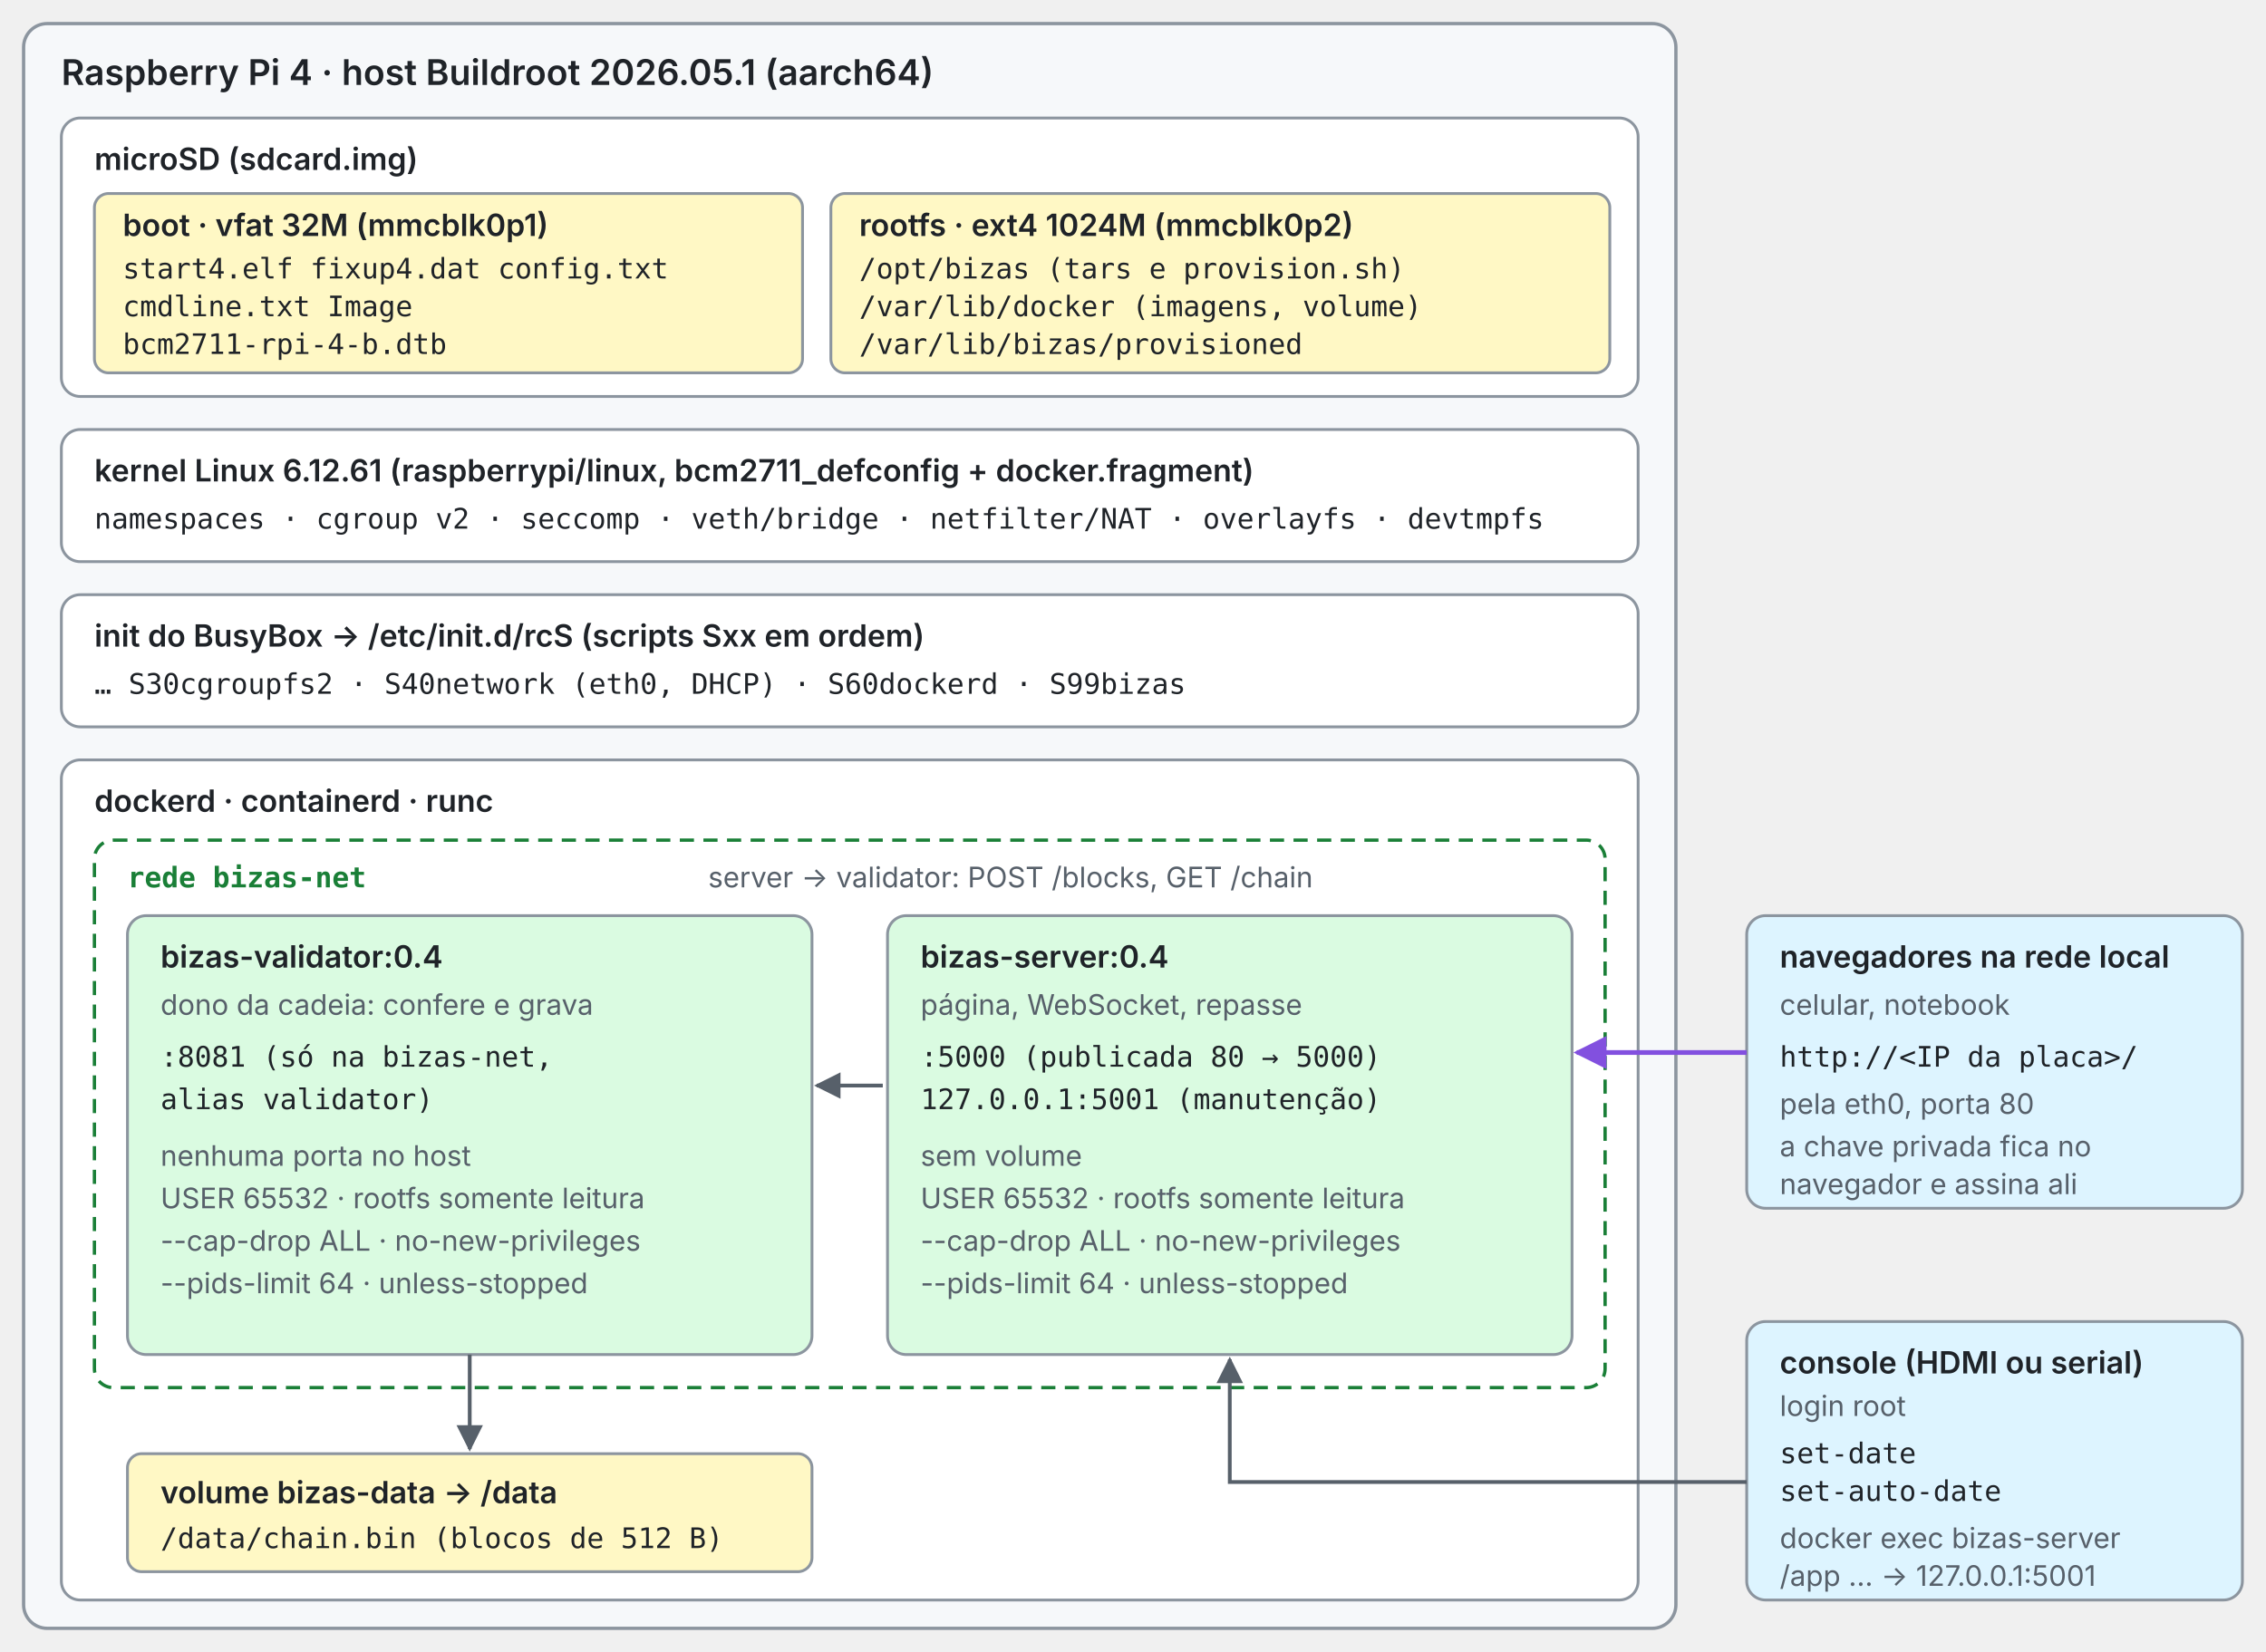
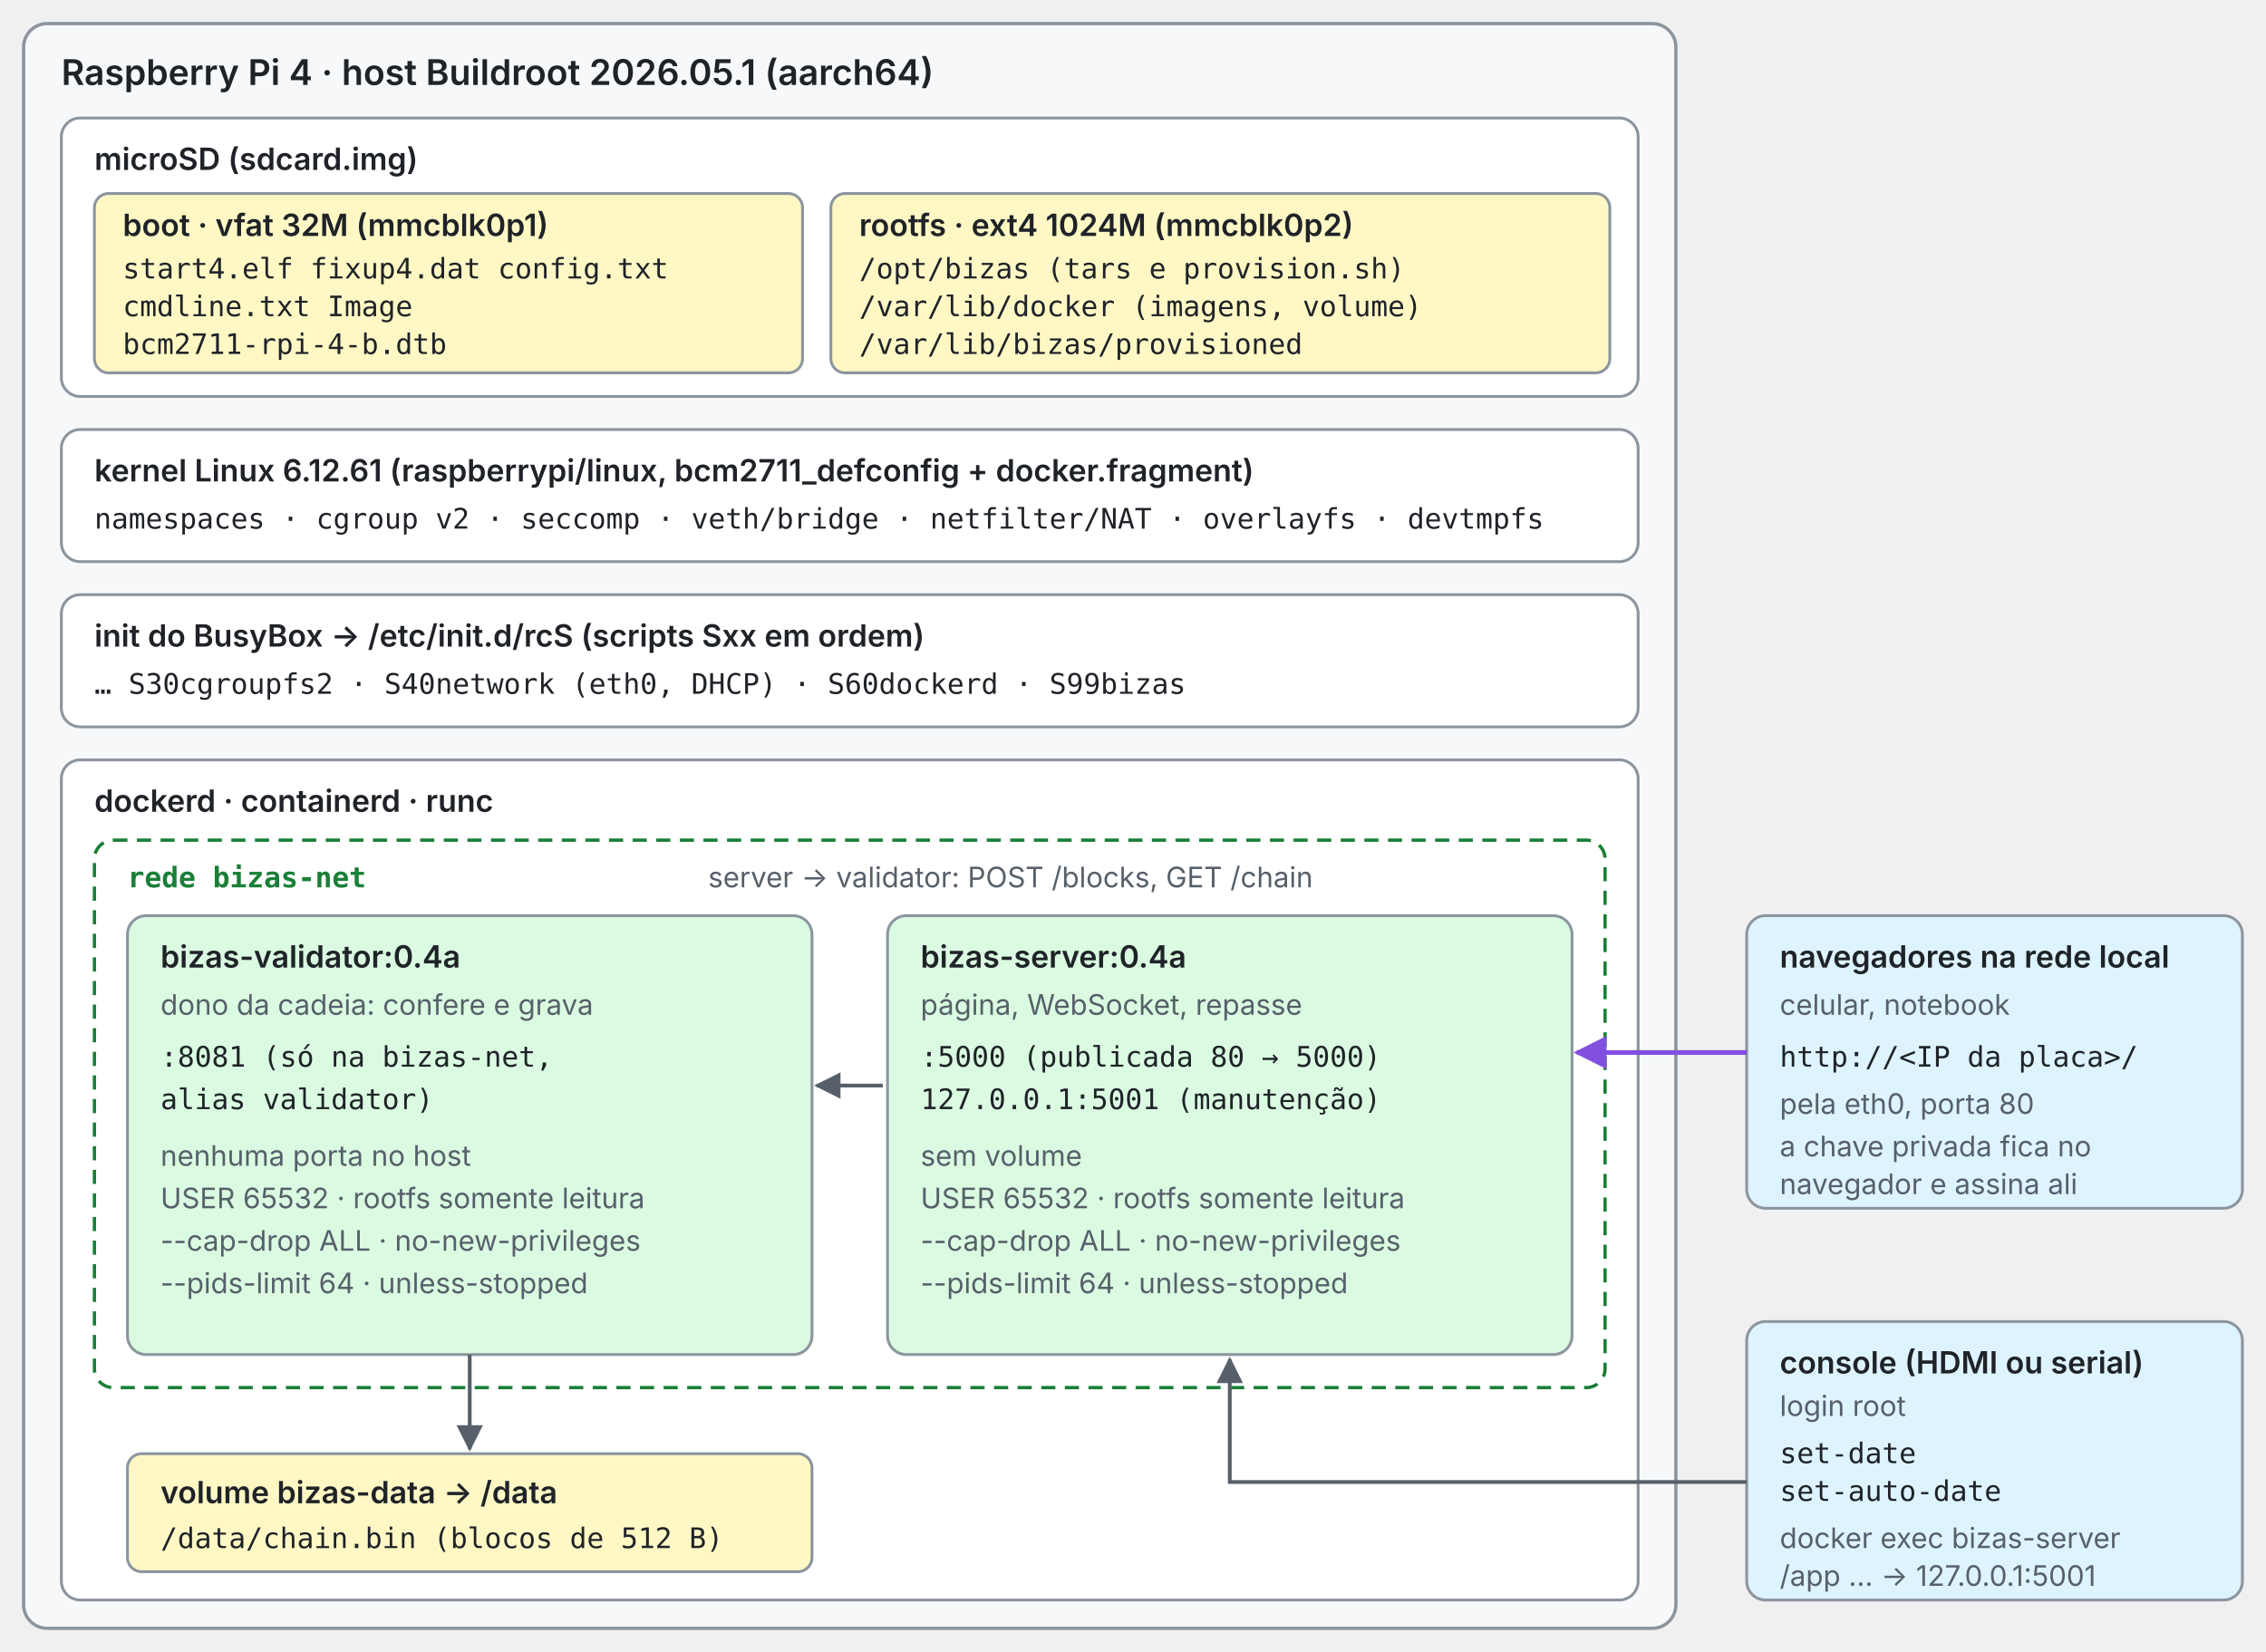
<svg xmlns="http://www.w3.org/2000/svg" viewBox="0 0 960 700" width="960" height="700" role="img" aria-labelledby="t d">
  <style>
    .host { fill: #f6f8fa; stroke: #8c959f; stroke-width: 1.4; }
    .box { fill: #ffffff; stroke: #8c959f; stroke-width: 1.2; }
    .ctr { fill: #dafbe1; stroke: #8c959f; stroke-width: 1.2; }
    .vol { fill: #fff8c5; stroke: #8c959f; stroke-width: 1.2; }
    .net { fill: none; stroke: #1a7f37; stroke-width: 1.4; stroke-dasharray: 6 4; }
    .ext { fill: #ddf4ff; stroke: #8c959f; stroke-width: 1.2; }
    .t { fill: #1f2328; font: 600 15px system-ui, -apple-system, "Segoe UI", sans-serif; }
    .s { fill: #1f2328; font: 600 13px system-ui, -apple-system, "Segoe UI", sans-serif; }
    .k { fill: #57606a; font: 12px system-ui, -apple-system, "Segoe UI", sans-serif; }
    .v { fill: #1f2328; font: 12px ui-monospace, SFMono-Regular, Menlo, Consolas, monospace; }
    .nett { fill: #1a7f37; font: 600 12px ui-monospace, SFMono-Regular, Menlo, Consolas, monospace; }
    .link { stroke: #57606a; stroke-width: 1.6; fill: none; }
    .head { fill: #57606a; }
    .hot { stroke: #8250df; stroke-width: 2; fill: none; }
    .hothead { fill: #8250df; }
    .hott { fill: #8250df; font: 600 12px ui-monospace, SFMono-Regular, Menlo, Consolas, monospace; }
    @media (prefers-color-scheme: dark) {
      .host { fill: #161b22; stroke: #6e7681; }
      .box { fill: #0d1117; stroke: #6e7681; }
      .ctr { fill: #12261e; stroke: #6e7681; }
      .vol { fill: #2e2a12; stroke: #6e7681; }
      .ext { fill: #0c2d4a; stroke: #6e7681; }
      .net { stroke: #3fb950; }
      .t, .s, .v { fill: #e6edf3; }
      .k { fill: #8d96a0; }
      .nett { fill: #3fb950; }
      .link { stroke: #8d96a0; }
      .head { fill: #8d96a0; }
      .hot { stroke: #a371f7; }
      .hothead { fill: #a371f7; }
      .hott { fill: #a371f7; }
    }
  </style>
  <defs>
    <marker id="a" viewBox="0 0 10 10" refX="9" refY="5" markerWidth="7" markerHeight="7" orient="auto-start-reverse">
      <path class="head" d="M0 0 L10 5 L0 10 z" />
    </marker>
    <marker id="h" viewBox="0 0 10 10" refX="9" refY="5" markerWidth="7" markerHeight="7" orient="auto-start-reverse">
      <path class="hothead" d="M0 0 L10 5 L0 10 z" />
    </marker>
  </defs>
  <rect class="host" x="10" y="10" width="700" height="680" rx="10" />
  <text class="t" x="26" y="36">Raspberry Pi 4 · host Buildroot 2026.05.1 (aarch64)</text>
  <rect class="box" x="26" y="50" width="668" height="118" rx="8" />
  <text class="s" x="40" y="72">microSD (sdcard.img)</text>
  <rect class="vol" x="40" y="82" width="300" height="76" rx="6" />
  <text class="s" x="52" y="100">boot · vfat 32M (mmcblk0p1)</text>
  <text class="v" x="52" y="118">start4.elf fixup4.dat config.txt</text>
  <text class="v" x="52" y="134">cmdline.txt Image</text>
  <text class="v" x="52" y="150">bcm2711-rpi-4-b.dtb</text>
  <rect class="vol" x="352" y="82" width="330" height="76" rx="6" />
  <text class="s" x="364" y="100">rootfs · ext4 1024M (mmcblk0p2)</text>
  <text class="v" x="364" y="118">/opt/bizas  (tars e provision.sh)</text>
  <text class="v" x="364" y="134">/var/lib/docker  (imagens, volume)</text>
  <text class="v" x="364" y="150">/var/lib/bizas/provisioned</text>
  <rect class="box" x="26" y="182" width="668" height="56" rx="8" />
  <text class="s" x="40" y="204">kernel Linux 6.12.61 (raspberrypi/linux, bcm2711_defconfig + docker.fragment)</text>
  <text class="v" x="40" y="224">namespaces · cgroup v2 · seccomp · veth/bridge · netfilter/NAT · overlayfs · devtmpfs</text>
  <rect class="box" x="26" y="252" width="668" height="56" rx="8" />
  <text class="s" x="40" y="274">init do BusyBox → /etc/init.d/rcS (scripts Sxx em ordem)</text>
  <text class="v" x="40" y="294">… S30cgroupfs2 · S40network (eth0, DHCP) · S60dockerd · S99bizas</text>
  <rect class="box" x="26" y="322" width="668" height="356" rx="8" />
  <text class="s" x="40" y="344">dockerd · containerd · runc</text>
  <rect class="net" x="40" y="356" width="640" height="232" rx="8" />
  <text class="nett" x="54" y="376">rede bizas-net</text>
  <text class="k" x="300" y="376">server → validator: POST /blocks, GET /chain</text>
  <rect class="ctr" x="54" y="388" width="290" height="186" rx="8" />
-   <text class="s" x="68" y="410">bizas-validator:0.4</text>
+   <text class="s" x="68" y="410">bizas-validator:0.4a</text>
  <text class="k" x="68" y="430">dono da cadeia: confere e grava</text>
  <text class="v" x="68" y="452">:8081 (só na bizas-net,</text>
  <text class="v" x="68" y="470">alias validator)</text>
  <text class="k" x="68" y="494">nenhuma porta no host</text>
  <text class="k" x="68" y="512">USER 65532 · rootfs somente leitura</text>
  <text class="k" x="68" y="530">--cap-drop ALL · no-new-privileges</text>
  <text class="k" x="68" y="548">--pids-limit 64 · unless-stopped</text>
  <rect class="ctr" x="376" y="388" width="290" height="186" rx="8" />
-   <text class="s" x="390" y="410">bizas-server:0.4</text>
+   <text class="s" x="390" y="410">bizas-server:0.4a</text>
  <text class="k" x="390" y="430">página, WebSocket, repasse</text>
  <text class="v" x="390" y="452">:5000 (publicada 80 → 5000)</text>
  <text class="v" x="390" y="470">127.0.0.1:5001 (manutenção)</text>
  <text class="k" x="390" y="494">sem volume</text>
  <text class="k" x="390" y="512">USER 65532 · rootfs somente leitura</text>
  <text class="k" x="390" y="530">--cap-drop ALL · no-new-privileges</text>
  <text class="k" x="390" y="548">--pids-limit 64 · unless-stopped</text>
  <path class="link" d="M374 460 L346 460" marker-end="url(#a)" />
  <rect class="vol" x="54" y="616" width="290" height="50" rx="6" />
  <text class="s" x="68" y="637">volume bizas-data → /data</text>
  <text class="v" x="68" y="656">/data/chain.bin (blocos de 512 B)</text>
  <path class="link" d="M199 574 L199 614" marker-end="url(#a)" />
  <rect class="ext" x="740" y="388" width="210" height="124" rx="8" />
  <text class="s" x="754" y="410">navegadores na rede local</text>
  <text class="k" x="754" y="430">celular, notebook</text>
  <text class="v" x="754" y="452">http://&lt;IP da placa&gt;/</text>
  <text class="k" x="754" y="472">pela eth0, porta 80</text>
  <text class="k" x="754" y="490">a chave privada fica no</text>
  <text class="k" x="754" y="506">navegador e assina ali</text>
  <path class="hot" d="M740 446 L668 446" marker-end="url(#h)" />
  <rect class="ext" x="740" y="560" width="210" height="118" rx="8" />
  <text class="s" x="754" y="582">console (HDMI ou serial)</text>
  <text class="k" x="754" y="600">login root</text>
  <text class="v" x="754" y="620">set-date</text>
  <text class="v" x="754" y="636">set-auto-date</text>
  <text class="k" x="754" y="656">docker exec bizas-server</text>
  <text class="k" x="754" y="672">/app … → 127.0.0.1:5001</text>
  <path class="link" d="M740 628 L521 628 L521 576" marker-end="url(#a)" />
</svg>
